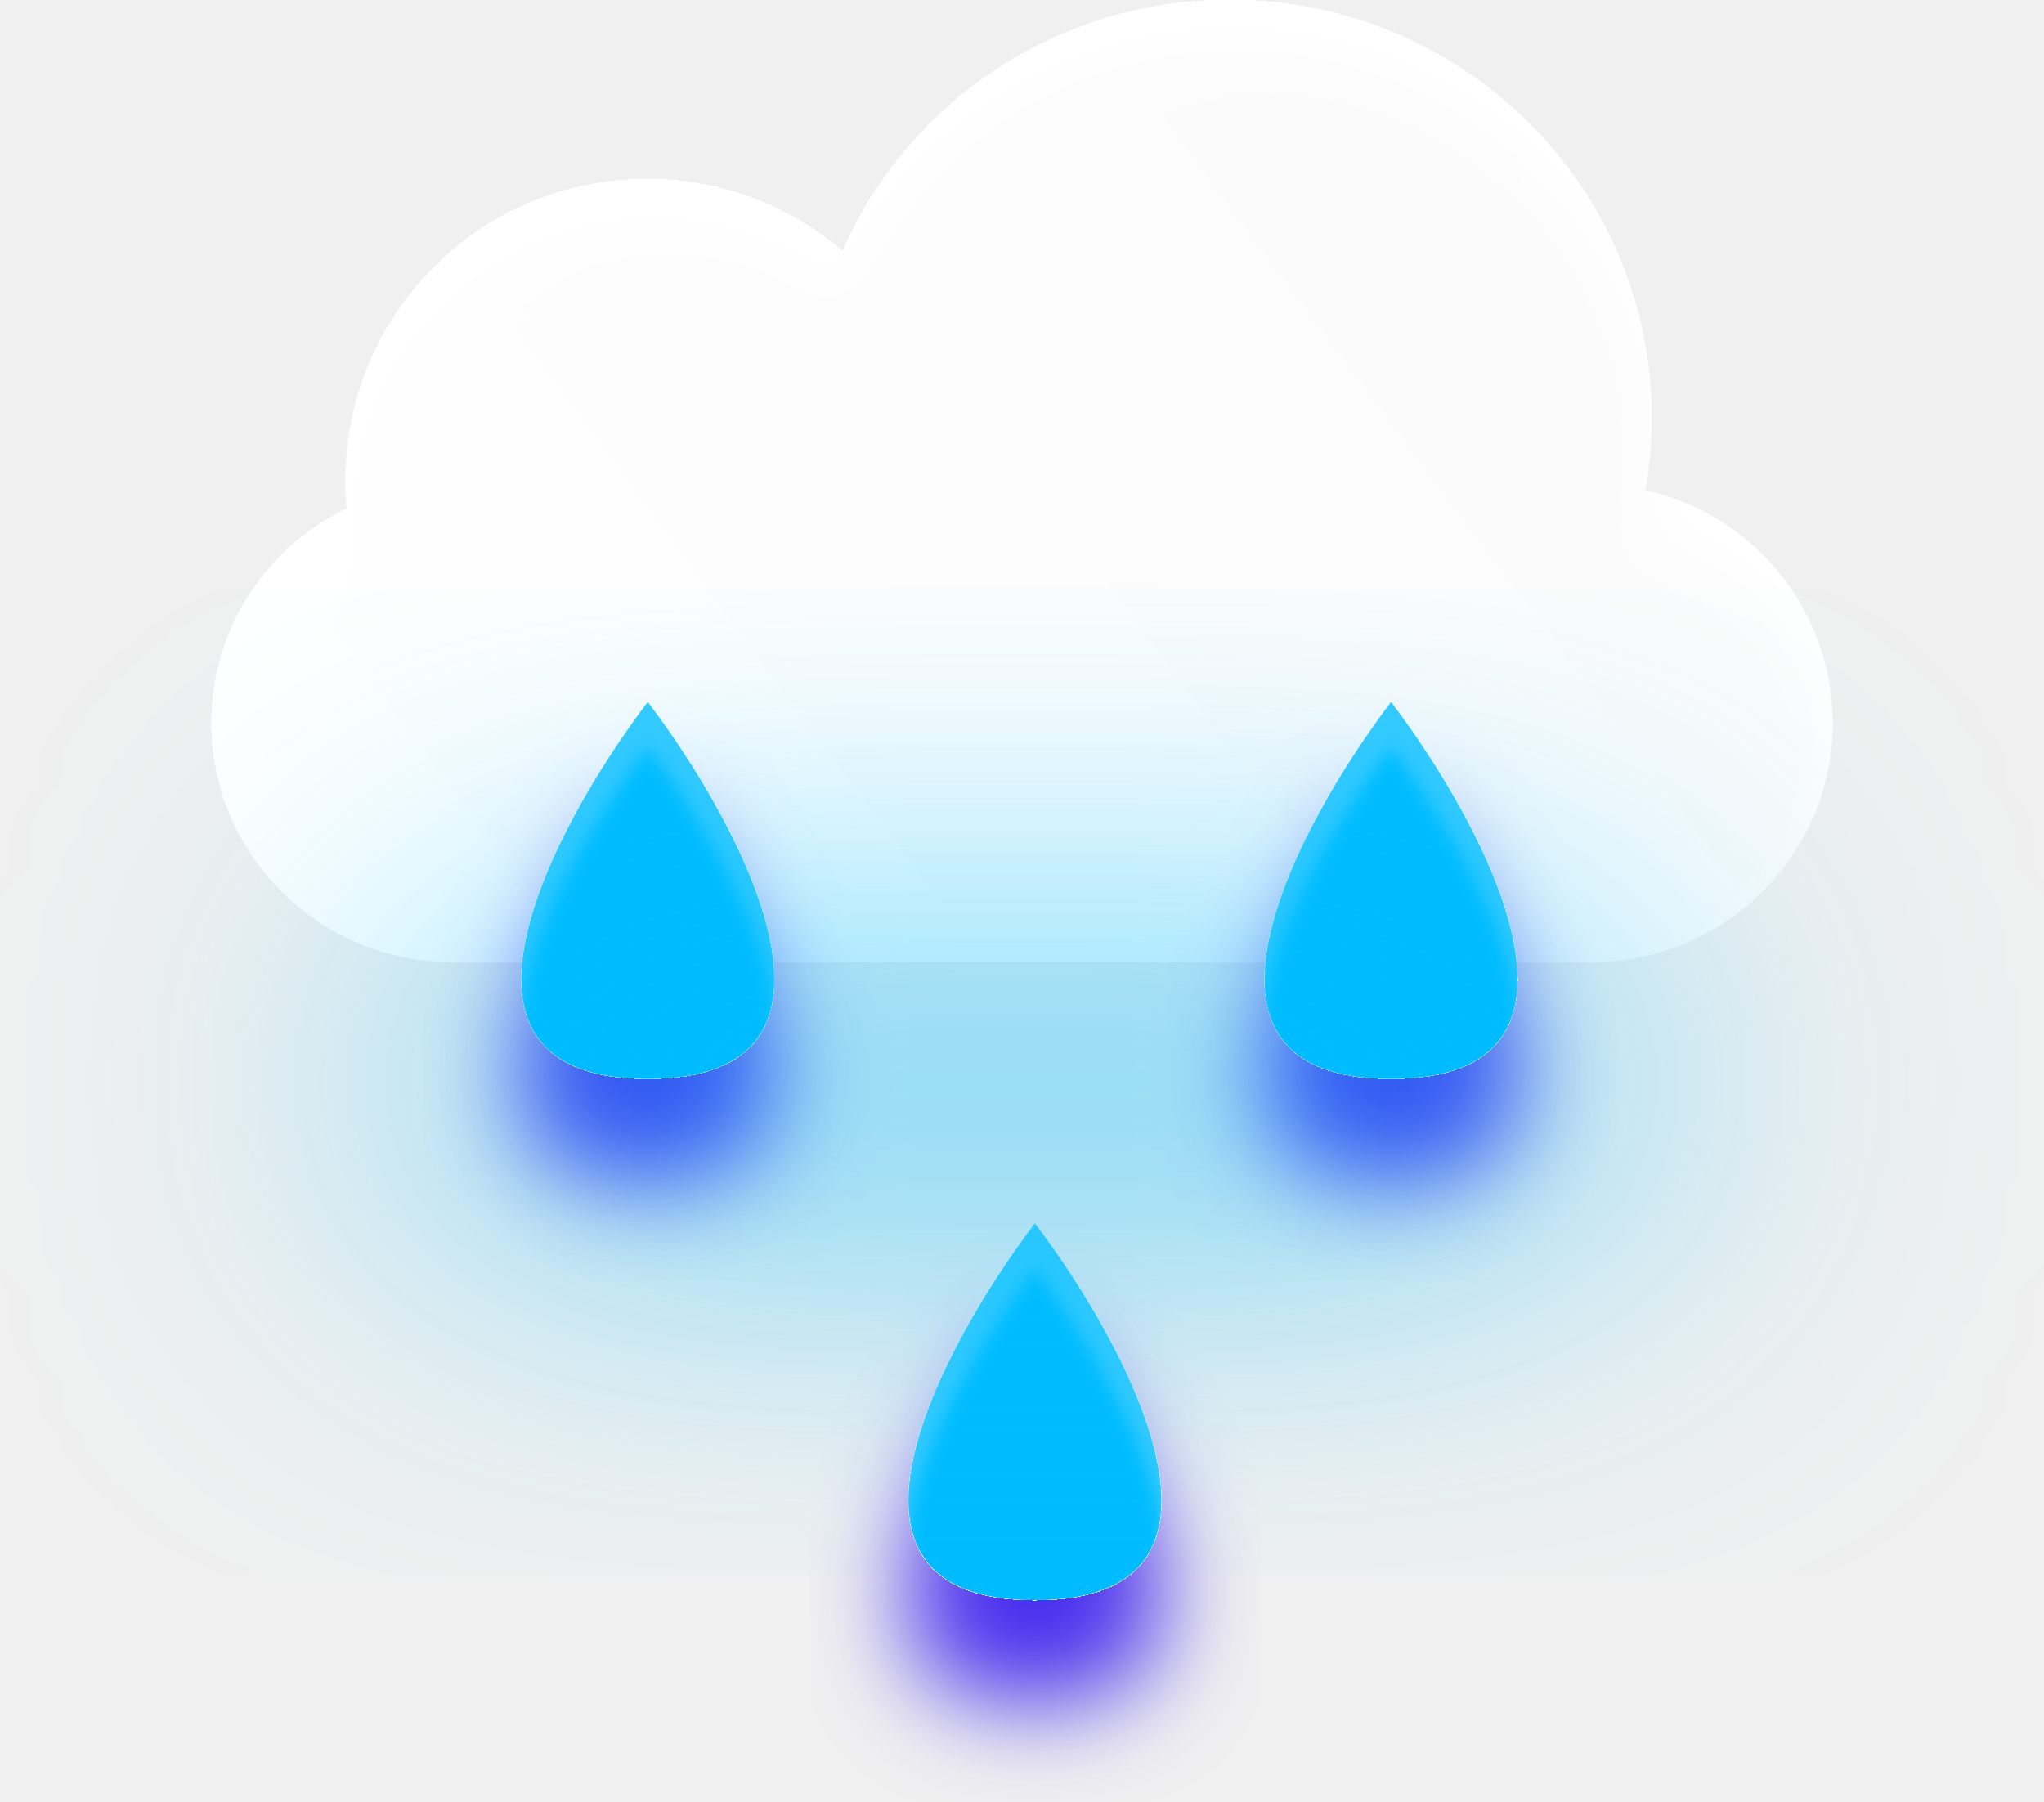
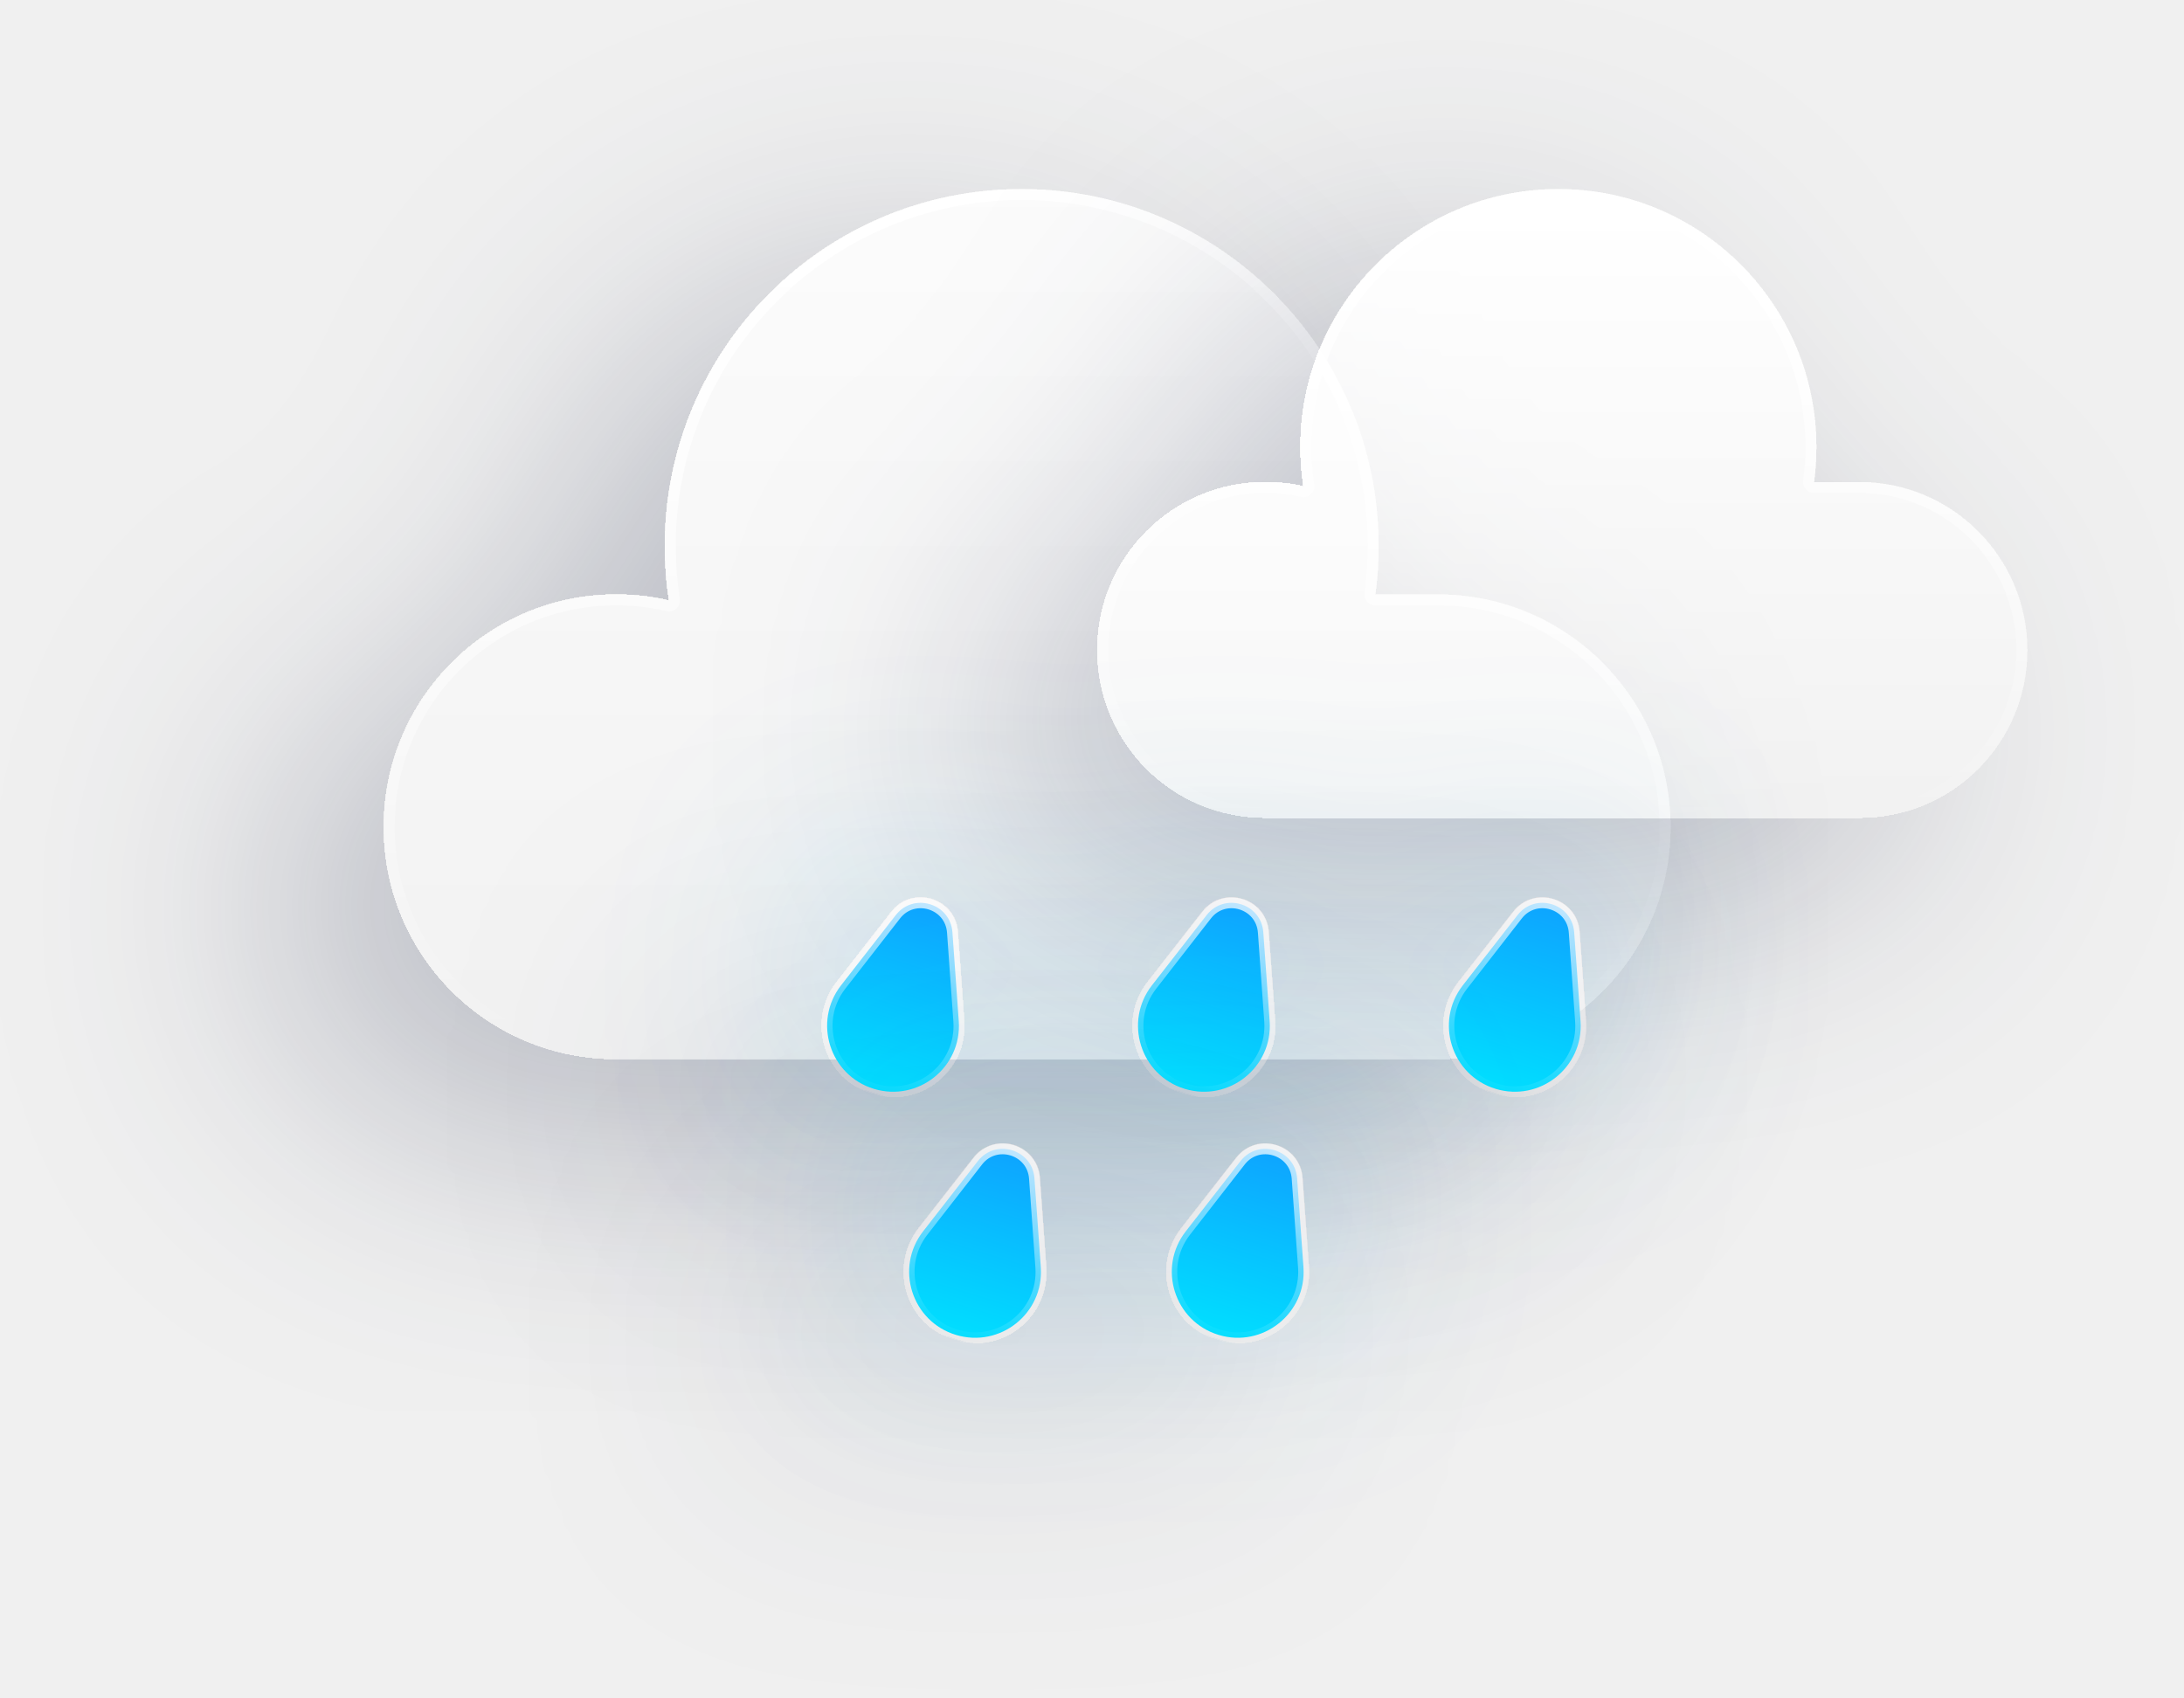
- <svg xmlns="http://www.w3.org/2000/svg" width="396" height="349" viewBox="0 0 396 349" fill="none">
-   <g filter="url(#filter0_b_8_9)">
-     <g filter="url(#filter1_i_8_9)">
-       <path d="M318.747 95.008C319.549 90.455 319.967 85.77 319.967 80.989C319.967 36.26 283.369 0 238.223 0C204.661 0 175.823 20.04 163.234 48.701C153.035 39.977 139.801 34.709 125.339 34.709C93.092 34.709 66.95 60.897 66.95 93.201C66.95 95 67.031 96.78 67.19 98.538C51.68 106.065 41 121.858 41 140.124C41 165.683 61.913 186.403 87.711 186.403H308.289C334.087 186.403 355 165.683 355 140.124C355 118.126 339.51 99.713 318.747 95.008Z" fill="url(#paint0_linear_8_9)" />
-     </g>
+ <svg xmlns="http://www.w3.org/2000/svg" width="404" height="314" viewBox="0 0 404 314" fill="none">
+   <g filter="url(#filter0_bd_2_220)">
+     <mask id="path-1-inside-1_2_220" fill="white">
+       <path fill-rule="evenodd" clip-rule="evenodd" d="M265.5 195.997C265.666 195.999 265.833 196 266 196C289.748 196 309 176.748 309 153C309 129.252 289.748 110 266 110C265.833 110 265.666 110.001 265.5 110.003V110H254.391C254.793 107.057 255 104.053 255 101C255 64.549 225.451 35 189 35C152.549 35 123 64.549 123 101C123 104.439 123.263 107.817 123.77 111.115C120.631 110.386 117.361 110 114 110C90.252 110 71 129.252 71 153C71 176.748 90.252 196 114 196C114.168 196 114.335 195.999 114.502 195.997L114.5 196H265.5V195.997Z" />
+     </mask>
+     <path fill-rule="evenodd" clip-rule="evenodd" d="M265.5 195.997C265.666 195.999 265.833 196 266 196C289.748 196 309 176.748 309 153C309 129.252 289.748 110 266 110C265.833 110 265.666 110.001 265.5 110.003V110H254.391C254.793 107.057 255 104.053 255 101C255 64.549 225.451 35 189 35C152.549 35 123 64.549 123 101C123 104.439 123.263 107.817 123.77 111.115C120.631 110.386 117.361 110 114 110C90.252 110 71 129.252 71 153C71 176.748 90.252 196 114 196C114.168 196 114.335 195.999 114.502 195.997L114.5 196H265.5V195.997Z" fill="url(#paint0_linear_2_220)" shape-rendering="crispEdges" />
+     <path d="M265.5 195.997L265.523 193.997C264.988 193.991 264.474 194.199 264.094 194.575C263.714 194.951 263.5 195.463 263.5 195.997H265.5ZM265.5 110.003H263.5C263.5 110.537 263.714 111.049 264.094 111.425C264.474 111.801 264.988 112.009 265.523 112.003L265.5 110.003ZM265.5 110H267.5C267.5 108.895 266.605 108 265.5 108V110ZM254.391 110L252.41 109.73C252.332 110.302 252.505 110.88 252.885 111.315C253.265 111.75 253.814 112 254.391 112V110ZM123.77 111.115L123.318 113.063C123.964 113.213 124.643 113.033 125.13 112.582C125.617 112.13 125.848 111.467 125.747 110.811L123.77 111.115ZM114.502 195.997L116.072 197.237C116.549 196.632 116.637 195.807 116.297 195.115C115.957 194.423 115.25 193.988 114.479 193.997L114.502 195.997ZM114.5 196L112.931 194.76C112.455 195.362 112.366 196.182 112.7 196.872C113.034 197.562 113.733 198 114.5 198V196ZM265.5 196V198C266.605 198 267.5 197.105 267.5 196H265.5ZM265.477 197.997C265.651 197.999 265.825 198 266 198V194C265.841 194 265.682 193.999 265.523 193.997L265.477 197.997ZM266 198C290.853 198 311 177.853 311 153H307C307 175.644 288.644 194 266 194V198ZM311 153C311 128.147 290.853 108 266 108V112C288.644 112 307 130.356 307 153H311ZM266 108C265.826 108 265.651 108.001 265.477 108.003L265.523 112.003C265.682 112.001 265.841 112 266 112V108ZM263.5 110V110.003H267.5V110H263.5ZM254.391 112H265.5V108H254.391V112ZM256.373 110.27C256.787 107.238 257 104.143 257 101H253C253 103.962 252.799 106.876 252.41 109.73L256.373 110.27ZM257 101C257 63.445 226.555 33 189 33V37C224.346 37 253 65.654 253 101H257ZM189 33C151.445 33 121 63.445 121 101H125C125 65.654 153.654 37 189 37V33ZM121 101C121 104.542 121.271 108.021 121.793 111.419L125.747 110.811C125.255 107.614 125 104.337 125 101H121ZM124.223 109.167C120.937 108.403 117.514 108 114 108V112C117.207 112 120.326 112.368 123.318 113.063L124.223 109.167ZM114 108C89.147 108 69 128.147 69 153H73C73 130.356 91.356 112 114 112V108ZM69 153C69 177.853 89.147 198 114 198V194C91.356 194 73 175.644 73 153H69ZM114 198C114.175 198 114.35 197.999 114.525 197.997L114.479 193.997C114.32 193.999 114.16 194 114 194V198ZM116.069 197.24L116.072 197.237L112.933 194.757L112.931 194.76L116.069 197.24ZM265.5 194H114.5V198H265.5V194ZM263.5 195.997V196H267.5V195.997H263.5Z" fill="url(#paint1_linear_2_220)" mask="url(#path-1-inside-1_2_220)" />
  </g>
-   <g filter="url(#filter2_di_8_9)">
-     <path d="M125.5 136C107.012 160.333 81.128 209 125.5 209C169.872 209 143.988 160.333 125.5 136Z" fill="#00BCFF" />
+   <g filter="url(#filter1_bd_2_220)">
+     <mask id="path-3-inside-2_2_220" fill="white">
+       <path fill-rule="evenodd" clip-rule="evenodd" d="M343.563 151.351C343.683 151.352 343.804 151.353 343.924 151.353C361.087 151.353 375 137.44 375 120.277C375 103.115 361.087 89.202 343.924 89.202C343.804 89.202 343.683 89.202 343.563 89.204V89.202H335.535C335.825 87.075 335.975 84.904 335.975 82.698C335.975 56.355 314.62 35 288.277 35C261.935 35 240.58 56.355 240.58 82.698C240.58 85.183 240.77 87.624 241.136 90.007C238.868 89.48 236.504 89.202 234.076 89.202C216.913 89.202 203 103.115 203 120.277C203 137.44 216.913 151.353 234.076 151.353C234.197 151.353 234.318 151.352 234.439 151.351L234.437 151.353H343.563V151.351Z" />
+     </mask>
+     <path fill-rule="evenodd" clip-rule="evenodd" d="M343.563 151.351C343.683 151.352 343.804 151.353 343.924 151.353C361.087 151.353 375 137.44 375 120.277C375 103.115 361.087 89.202 343.924 89.202C343.804 89.202 343.683 89.202 343.563 89.204V89.202H335.535C335.825 87.075 335.975 84.904 335.975 82.698C335.975 56.355 314.62 35 288.277 35C261.935 35 240.58 56.355 240.58 82.698C240.58 85.183 240.77 87.624 241.136 90.007C238.868 89.48 236.504 89.202 234.076 89.202C216.913 89.202 203 103.115 203 120.277C203 137.44 216.913 151.353 234.076 151.353C234.197 151.353 234.318 151.352 234.439 151.351L234.437 151.353H343.563V151.351Z" fill="url(#paint2_linear_2_220)" shape-rendering="crispEdges" />
+     <path d="M343.563 151.351L343.586 149.351C343.052 149.345 342.537 149.553 342.157 149.929C341.777 150.304 341.563 150.816 341.563 151.351H343.563ZM343.563 89.204H341.563C341.563 89.738 341.777 90.25 342.157 90.626C342.537 91.002 343.051 91.21 343.586 91.204L343.563 89.204ZM343.563 89.202H345.563C345.563 88.097 344.668 87.202 343.563 87.202V89.202ZM335.535 89.202L333.553 88.931C333.475 89.504 333.649 90.082 334.028 90.517C334.408 90.952 334.957 91.202 335.535 91.202V89.202ZM241.136 90.007L240.684 91.956C241.33 92.106 242.009 91.925 242.496 91.474C242.983 91.023 243.214 90.359 243.113 89.703L241.136 90.007ZM234.439 151.351L236.008 152.59C236.486 151.985 236.573 151.16 236.233 150.468C235.893 149.777 235.186 149.342 234.416 149.351L234.439 151.351ZM234.437 151.353L232.867 150.114C232.392 150.715 232.303 151.535 232.637 152.225C232.971 152.915 233.67 153.353 234.437 153.353V151.353ZM343.563 151.353V153.353C344.668 153.353 345.563 152.458 345.563 151.353H343.563ZM343.54 153.351C343.668 153.352 343.796 153.353 343.924 153.353V149.353C343.811 149.353 343.699 149.352 343.586 149.351L343.54 153.351ZM343.924 153.353C362.192 153.353 377 138.544 377 120.277H373C373 136.335 359.982 149.353 343.924 149.353V153.353ZM377 120.277C377 102.01 362.192 87.202 343.924 87.202V91.202C359.982 91.202 373 104.219 373 120.277H377ZM343.924 87.202C343.796 87.202 343.668 87.202 343.54 87.204L343.586 91.204C343.699 91.202 343.811 91.202 343.924 91.202V87.202ZM341.563 89.202V89.204H345.563V89.202H341.563ZM335.535 91.202H343.563V87.202H335.535V91.202ZM337.517 89.472C337.819 87.256 337.975 84.994 337.975 82.698H333.975C333.975 84.813 333.831 86.894 333.553 88.931L337.517 89.472ZM337.975 82.698C337.975 55.25 315.724 33 288.277 33V37C313.515 37 333.975 57.459 333.975 82.698H337.975ZM288.277 33C260.83 33 238.58 55.25 238.58 82.698H242.58C242.58 57.459 263.039 37 288.277 37V33ZM238.58 82.698C238.58 85.285 238.778 87.828 239.16 90.311L243.113 89.703C242.762 87.421 242.58 85.081 242.58 82.698H238.58ZM241.589 88.059C239.173 87.498 236.658 87.202 234.076 87.202V91.202C236.351 91.202 238.563 91.463 240.684 91.956L241.589 88.059ZM234.076 87.202C215.808 87.202 201 102.01 201 120.277H205C205 104.219 218.018 91.202 234.076 91.202V87.202ZM201 120.277C201 138.544 215.808 153.353 234.076 153.353V149.353C218.018 149.353 205 136.335 205 120.277H201ZM234.076 153.353C234.204 153.353 234.333 153.352 234.461 153.351L234.416 149.351C234.303 149.352 234.189 149.353 234.076 149.353V153.353ZM236.007 152.592L236.008 152.59L232.869 150.112L232.867 150.114L236.007 152.592ZM343.563 149.353H234.437V153.353H343.563V149.353ZM341.563 151.351V151.353H345.563V151.351H341.563Z" fill="url(#paint3_linear_2_220)" mask="url(#path-3-inside-2_2_220)" />
  </g>
-   <g filter="url(#filter3_di_8_9)">
-     <path d="M269.5 136C251.012 160.333 225.128 209 269.5 209C313.872 209 287.988 160.333 269.5 136Z" fill="#00BCFF" />
+   <g filter="url(#filter2_bdd_2_220)">
+     <path d="M165.708 169.3C169.01 165.062 175.798 167.127 176.181 172.486L177.354 188.919C177.963 197.447 169.831 203.936 161.65 201.448C153.47 198.959 150.328 189.041 155.583 182.296L165.708 169.3Z" fill="url(#paint4_linear_2_220)" stroke="url(#paint5_linear_2_220)" stroke-width="2" />
+     <path d="M223.215 169.3C226.517 165.062 233.306 167.127 233.688 172.486L234.862 188.919C235.471 197.447 227.338 203.936 219.158 201.448C210.977 198.959 207.835 189.041 213.09 182.296L223.215 169.3Z" fill="url(#paint6_linear_2_220)" stroke="url(#paint7_linear_2_220)" stroke-width="2" />
+     <path d="M280.723 169.3C284.024 165.062 290.813 167.127 291.196 172.486L292.369 188.919C292.978 197.447 284.845 203.936 276.665 201.448C268.485 198.959 265.342 189.041 270.597 182.296L280.723 169.3Z" fill="url(#paint8_linear_2_220)" stroke="url(#paint9_linear_2_220)" stroke-width="2" />
  </g>
-   <g filter="url(#filter4_di_8_9)">
-     <path d="M200.5 237C182.012 261.333 156.128 310 200.5 310C244.872 310 218.988 261.333 200.5 237Z" fill="#00BCFF" />
-   </g>
-   <g filter="url(#filter5_f_8_9)">
-     <rect x="78" y="192" width="240" height="35" rx="17.5" fill="#00BCFF" />
+   <g filter="url(#filter3_bdd_2_220)">
+     <path d="M180.882 214.82C184.183 210.583 190.972 212.647 191.354 218.006L192.528 234.439C193.137 242.968 185.004 249.456 176.824 246.968C168.644 244.48 165.501 234.561 170.756 227.817L180.882 214.82Z" fill="url(#paint10_linear_2_220)" stroke="url(#paint11_linear_2_220)" stroke-width="2" />
+     <path d="M229.468 214.82C232.77 210.583 239.559 212.647 239.941 218.006L241.115 234.439C241.724 242.968 233.591 249.456 225.411 246.968C217.231 244.48 214.088 234.561 219.343 227.817L229.468 214.82Z" fill="url(#paint12_linear_2_220)" stroke="url(#paint13_linear_2_220)" stroke-width="2" />
  </g>
  <defs>
-     <filter id="filter0_b_8_9" x="14" y="-27" width="368" height="240.403" filterUnits="userSpaceOnUse" color-interpolation-filters="sRGB">
+     <filter id="filter0_bd_2_220" x="0" y="0" width="338" height="261" filterUnits="userSpaceOnUse" color-interpolation-filters="sRGB">
      <feFlood flood-opacity="0" result="BackgroundImageFix" />
-       <feGaussianBlur in="BackgroundImageFix" stdDeviation="13.5" />
-       <feComposite in2="SourceAlpha" operator="in" result="effect1_backgroundBlur_8_9" />
-       <feBlend mode="normal" in="SourceGraphic" in2="effect1_backgroundBlur_8_9" result="shape" />
+       <feGaussianBlur in="BackgroundImageFix" stdDeviation="7" />
+       <feComposite in2="SourceAlpha" operator="in" result="effect1_backgroundBlur_2_220" />
+       <feColorMatrix in="SourceAlpha" type="matrix" values="0 0 0 0 0 0 0 0 0 0 0 0 0 0 0 0 0 0 127 0" result="hardAlpha" />
+       <feOffset dx="-21" dy="15" />
+       <feGaussianBlur stdDeviation="25" />
+       <feComposite in2="hardAlpha" operator="out" />
+       <feColorMatrix type="matrix" values="0 0 0 0 0.114 0 0 0 0 0.149 0 0 0 0 0.275 0 0 0 0.25 0" />
+       <feBlend mode="normal" in2="effect1_backgroundBlur_2_220" result="effect2_dropShadow_2_220" />
+       <feBlend mode="normal" in="SourceGraphic" in2="effect2_dropShadow_2_220" result="shape" />
    </filter>
-     <filter id="filter1_i_8_9" x="41" y="0" width="314" height="196.403" filterUnits="userSpaceOnUse" color-interpolation-filters="sRGB">
+     <filter id="filter1_bd_2_220" x="132" y="0" width="272" height="216.353" filterUnits="userSpaceOnUse" color-interpolation-filters="sRGB">
      <feFlood flood-opacity="0" result="BackgroundImageFix" />
-       <feBlend mode="normal" in="SourceGraphic" in2="BackgroundImageFix" result="shape" />
+       <feGaussianBlur in="BackgroundImageFix" stdDeviation="7" />
+       <feComposite in2="SourceAlpha" operator="in" result="effect1_backgroundBlur_2_220" />
      <feColorMatrix in="SourceAlpha" type="matrix" values="0 0 0 0 0 0 0 0 0 0 0 0 0 0 0 0 0 0 127 0" result="hardAlpha" />
-       <feOffset dy="11" />
-       <feGaussianBlur stdDeviation="5" />
-       <feComposite in2="hardAlpha" operator="arithmetic" k2="-1" k3="1" />
-       <feColorMatrix type="matrix" values="0 0 0 0 1 0 0 0 0 1 0 0 0 0 1 0 0 0 1 0" />
-       <feBlend mode="normal" in2="shape" result="effect1_innerShadow_8_9" />
+       <feOffset dx="-21" dy="15" />
+       <feGaussianBlur stdDeviation="25" />
+       <feComposite in2="hardAlpha" operator="out" />
+       <feColorMatrix type="matrix" values="0 0 0 0 0.113 0 0 0 0 0.149 0 0 0 0 0.275 0 0 0 0.25 0" />
+       <feBlend mode="normal" in2="effect1_backgroundBlur_2_220" result="effect2_dropShadow_2_220" />
+       <feBlend mode="normal" in="SourceGraphic" in2="effect2_dropShadow_2_220" result="shape" />
    </filter>
-     <filter id="filter2_di_8_9" x="82" y="136" width="87" height="112" filterUnits="userSpaceOnUse" color-interpolation-filters="sRGB">
+     <filter id="filter2_bdd_2_220" x="81.002" y="118.031" width="253.4" height="149.955" filterUnits="userSpaceOnUse" color-interpolation-filters="sRGB">
      <feFlood flood-opacity="0" result="BackgroundImageFix" />
+       <feGaussianBlur in="BackgroundImageFix" stdDeviation="7" />
+       <feComposite in2="SourceAlpha" operator="in" result="effect1_backgroundBlur_2_220" />
      <feColorMatrix in="SourceAlpha" type="matrix" values="0 0 0 0 0 0 0 0 0 0 0 0 0 0 0 0 0 0 127 0" result="hardAlpha" />
-       <feOffset dy="20" />
-       <feGaussianBlur stdDeviation="9.5" />
+       <feOffset dx="-21" dy="15" />
+       <feGaussianBlur stdDeviation="25" />
      <feComposite in2="hardAlpha" operator="out" />
-       <feColorMatrix type="matrix" values="0 0 0 0 0.284 0 0 0 0 0.179 0 0 0 0 0.933 0 0 0 1 0" />
-       <feBlend mode="normal" in2="BackgroundImageFix" result="effect1_dropShadow_8_9" />
-       <feBlend mode="normal" in="SourceGraphic" in2="effect1_dropShadow_8_9" result="shape" />
+       <feColorMatrix type="matrix" values="0 0 0 0 0.113 0 0 0 0 0.149 0 0 0 0 0.275 0 0 0 0.25 0" />
+       <feBlend mode="normal" in2="effect1_backgroundBlur_2_220" result="effect2_dropShadow_2_220" />
      <feColorMatrix in="SourceAlpha" type="matrix" values="0 0 0 0 0 0 0 0 0 0 0 0 0 0 0 0 0 0 127 0" result="hardAlpha" />
-       <feOffset dy="9" />
-       <feGaussianBlur stdDeviation="1.5" />
-       <feComposite in2="hardAlpha" operator="arithmetic" k2="-1" k3="1" />
-       <feColorMatrix type="matrix" values="0 0 0 0 1 0 0 0 0 1 0 0 0 0 1 0 0 0 0.21 0" />
-       <feBlend mode="normal" in2="shape" result="effect2_innerShadow_8_9" />
+       <feOffset dy="-7" />
+       <feGaussianBlur stdDeviation="20.5" />
+       <feComposite in2="hardAlpha" operator="out" />
+       <feColorMatrix type="matrix" values="0 0 0 0 0.138 0 0 0 0 0.741 0 0 0 0 1 0 0 0 0.3 0" />
+       <feBlend mode="normal" in2="effect2_dropShadow_2_220" result="effect3_dropShadow_2_220" />
+       <feBlend mode="normal" in="SourceGraphic" in2="effect3_dropShadow_2_220" result="shape" />
    </filter>
-     <filter id="filter3_di_8_9" x="226" y="136" width="87" height="112" filterUnits="userSpaceOnUse" color-interpolation-filters="sRGB">
+     <filter id="filter3_bdd_2_220" x="96.175" y="163.551" width="186.972" height="149.955" filterUnits="userSpaceOnUse" color-interpolation-filters="sRGB">
      <feFlood flood-opacity="0" result="BackgroundImageFix" />
+       <feGaussianBlur in="BackgroundImageFix" stdDeviation="7" />
+       <feComposite in2="SourceAlpha" operator="in" result="effect1_backgroundBlur_2_220" />
      <feColorMatrix in="SourceAlpha" type="matrix" values="0 0 0 0 0 0 0 0 0 0 0 0 0 0 0 0 0 0 127 0" result="hardAlpha" />
-       <feOffset dy="20" />
-       <feGaussianBlur stdDeviation="9.5" />
+       <feOffset dx="-21" dy="15" />
+       <feGaussianBlur stdDeviation="25" />
      <feComposite in2="hardAlpha" operator="out" />
-       <feColorMatrix type="matrix" values="0 0 0 0 0.284 0 0 0 0 0.179 0 0 0 0 0.933 0 0 0 1 0" />
-       <feBlend mode="normal" in2="BackgroundImageFix" result="effect1_dropShadow_8_9" />
-       <feBlend mode="normal" in="SourceGraphic" in2="effect1_dropShadow_8_9" result="shape" />
+       <feColorMatrix type="matrix" values="0 0 0 0 0.113 0 0 0 0 0.149 0 0 0 0 0.275 0 0 0 0.25 0" />
+       <feBlend mode="normal" in2="effect1_backgroundBlur_2_220" result="effect2_dropShadow_2_220" />
      <feColorMatrix in="SourceAlpha" type="matrix" values="0 0 0 0 0 0 0 0 0 0 0 0 0 0 0 0 0 0 127 0" result="hardAlpha" />
-       <feOffset dy="9" />
-       <feGaussianBlur stdDeviation="1.5" />
-       <feComposite in2="hardAlpha" operator="arithmetic" k2="-1" k3="1" />
-       <feColorMatrix type="matrix" values="0 0 0 0 1 0 0 0 0 1 0 0 0 0 1 0 0 0 0.21 0" />
-       <feBlend mode="normal" in2="shape" result="effect2_innerShadow_8_9" />
+       <feOffset dy="-7" />
+       <feGaussianBlur stdDeviation="20.5" />
+       <feComposite in2="hardAlpha" operator="out" />
+       <feColorMatrix type="matrix" values="0 0 0 0 0.138 0 0 0 0 0.741 0 0 0 0 1 0 0 0 0.3 0" />
+       <feBlend mode="normal" in2="effect2_dropShadow_2_220" result="effect3_dropShadow_2_220" />
+       <feBlend mode="normal" in="SourceGraphic" in2="effect3_dropShadow_2_220" result="shape" />
    </filter>
-     <filter id="filter4_di_8_9" x="157" y="237" width="87" height="112" filterUnits="userSpaceOnUse" color-interpolation-filters="sRGB">
-       <feFlood flood-opacity="0" result="BackgroundImageFix" />
-       <feColorMatrix in="SourceAlpha" type="matrix" values="0 0 0 0 0 0 0 0 0 0 0 0 0 0 0 0 0 0 127 0" result="hardAlpha" />
-       <feOffset dy="20" />
-       <feGaussianBlur stdDeviation="9.5" />
-       <feComposite in2="hardAlpha" operator="out" />
-       <feColorMatrix type="matrix" values="0 0 0 0 0.284 0 0 0 0 0.179 0 0 0 0 0.933 0 0 0 1 0" />
-       <feBlend mode="normal" in2="BackgroundImageFix" result="effect1_dropShadow_8_9" />
-       <feBlend mode="normal" in="SourceGraphic" in2="effect1_dropShadow_8_9" result="shape" />
-       <feColorMatrix in="SourceAlpha" type="matrix" values="0 0 0 0 0 0 0 0 0 0 0 0 0 0 0 0 0 0 127 0" result="hardAlpha" />
-       <feOffset dy="9" />
-       <feGaussianBlur stdDeviation="1.5" />
-       <feComposite in2="hardAlpha" operator="arithmetic" k2="-1" k3="1" />
-       <feColorMatrix type="matrix" values="0 0 0 0 1 0 0 0 0 1 0 0 0 0 1 0 0 0 0.21 0" />
-       <feBlend mode="normal" in2="shape" result="effect2_innerShadow_8_9" />
-     </filter>
-     <filter id="filter5_f_8_9" x="0" y="114" width="396" height="191" filterUnits="userSpaceOnUse" color-interpolation-filters="sRGB">
-       <feFlood flood-opacity="0" result="BackgroundImageFix" />
-       <feBlend mode="normal" in="SourceGraphic" in2="BackgroundImageFix" result="shape" />
-       <feGaussianBlur stdDeviation="39" result="effect1_foregroundBlur_8_9" />
-     </filter>
-     <linearGradient id="paint0_linear_8_9" x1="60.972" y1="169.76" x2="377.746" y2="-67.127" gradientUnits="userSpaceOnUse">
+     <linearGradient id="paint0_linear_2_220" x1="190" y1="-16.5" x2="190" y2="218.5" gradientUnits="userSpaceOnUse">
      <stop stop-color="white" />
-       <stop offset="1" stop-color="white" stop-opacity="0.58" />
+       <stop offset="1" stop-color="white" stop-opacity="0" />
+     </linearGradient>
+     <linearGradient id="paint1_linear_2_220" x1="190" y1="35" x2="190" y2="196" gradientUnits="userSpaceOnUse">
+       <stop stop-color="white" />
+       <stop offset="1" stop-color="white" stop-opacity="0" />
+     </linearGradient>
+     <linearGradient id="paint2_linear_2_220" x1="297" y1="38.5" x2="297" y2="164.5" gradientUnits="userSpaceOnUse">
+       <stop stop-color="white" />
+       <stop offset="1" stop-color="white" stop-opacity="0" />
+     </linearGradient>
+     <linearGradient id="paint3_linear_2_220" x1="289" y1="35" x2="289" y2="151.353" gradientUnits="userSpaceOnUse">
+       <stop stop-color="white" />
+       <stop offset="1" stop-color="white" stop-opacity="0" />
+     </linearGradient>
+     <linearGradient id="paint4_linear_2_220" x1="175.905" y1="154.585" x2="161.359" y2="202.404" gradientUnits="userSpaceOnUse">
+       <stop stop-color="#138EFF" />
+       <stop offset="1" stop-color="#00E0FF" />
+     </linearGradient>
+     <linearGradient id="paint5_linear_2_220" x1="175.905" y1="154.585" x2="161.359" y2="202.404" gradientUnits="userSpaceOnUse">
+       <stop stop-color="white" />
+       <stop offset="1" stop-color="white" stop-opacity="0" />
+     </linearGradient>
+     <linearGradient id="paint6_linear_2_220" x1="233.413" y1="154.585" x2="218.867" y2="202.404" gradientUnits="userSpaceOnUse">
+       <stop stop-color="#138EFF" />
+       <stop offset="1" stop-color="#00E0FF" />
+     </linearGradient>
+     <linearGradient id="paint7_linear_2_220" x1="233.413" y1="154.585" x2="218.867" y2="202.404" gradientUnits="userSpaceOnUse">
+       <stop stop-color="white" />
+       <stop offset="1" stop-color="white" stop-opacity="0" />
+     </linearGradient>
+     <linearGradient id="paint8_linear_2_220" x1="290.92" y1="154.585" x2="276.374" y2="202.404" gradientUnits="userSpaceOnUse">
+       <stop stop-color="#138EFF" />
+       <stop offset="1" stop-color="#00E0FF" />
+     </linearGradient>
+     <linearGradient id="paint9_linear_2_220" x1="290.92" y1="154.585" x2="276.374" y2="202.404" gradientUnits="userSpaceOnUse">
+       <stop stop-color="white" />
+       <stop offset="1" stop-color="white" stop-opacity="0" />
+     </linearGradient>
+     <linearGradient id="paint10_linear_2_220" x1="191.079" y1="200.105" x2="176.533" y2="247.925" gradientUnits="userSpaceOnUse">
+       <stop stop-color="#138EFF" />
+       <stop offset="1" stop-color="#00E0FF" />
+     </linearGradient>
+     <linearGradient id="paint11_linear_2_220" x1="191.079" y1="200.105" x2="176.533" y2="247.925" gradientUnits="userSpaceOnUse">
+       <stop stop-color="white" />
+       <stop offset="1" stop-color="white" stop-opacity="0" />
+     </linearGradient>
+     <linearGradient id="paint12_linear_2_220" x1="239.666" y1="200.105" x2="225.12" y2="247.925" gradientUnits="userSpaceOnUse">
+       <stop stop-color="#138EFF" />
+       <stop offset="1" stop-color="#00E0FF" />
+     </linearGradient>
+     <linearGradient id="paint13_linear_2_220" x1="239.666" y1="200.105" x2="225.12" y2="247.925" gradientUnits="userSpaceOnUse">
+       <stop stop-color="white" />
+       <stop offset="1" stop-color="white" stop-opacity="0" />
    </linearGradient>
  </defs>
</svg>
